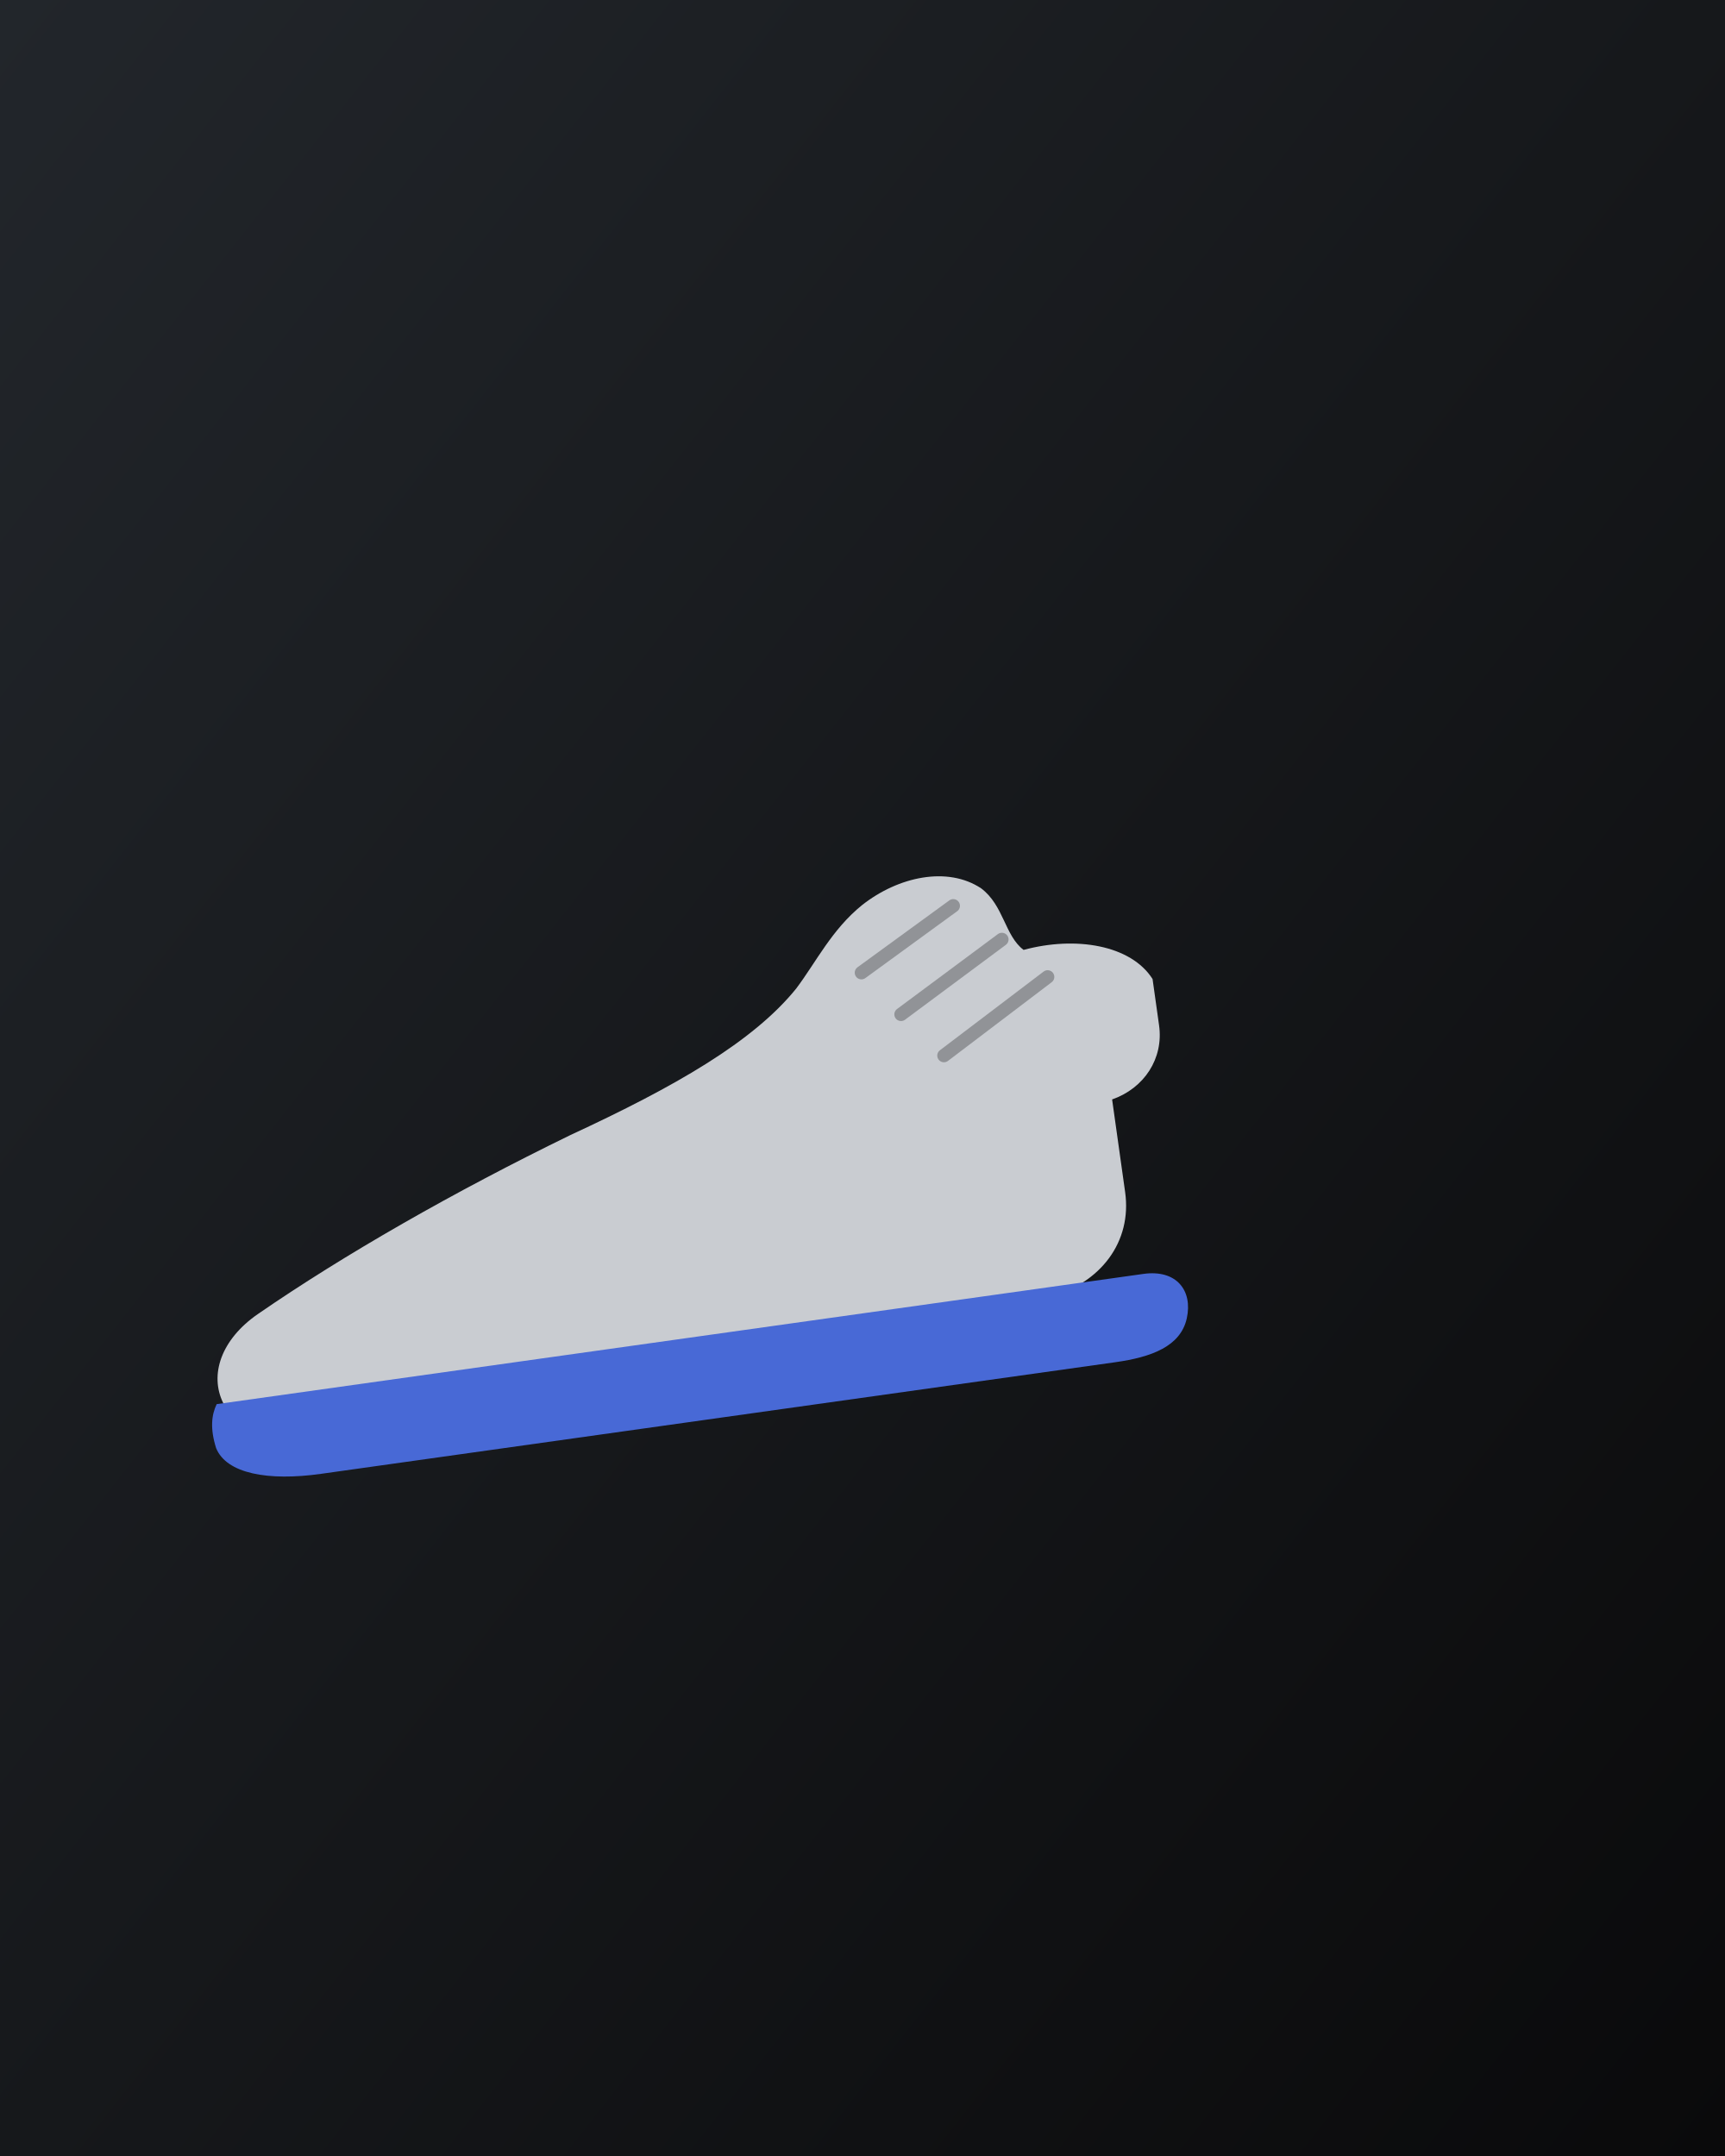
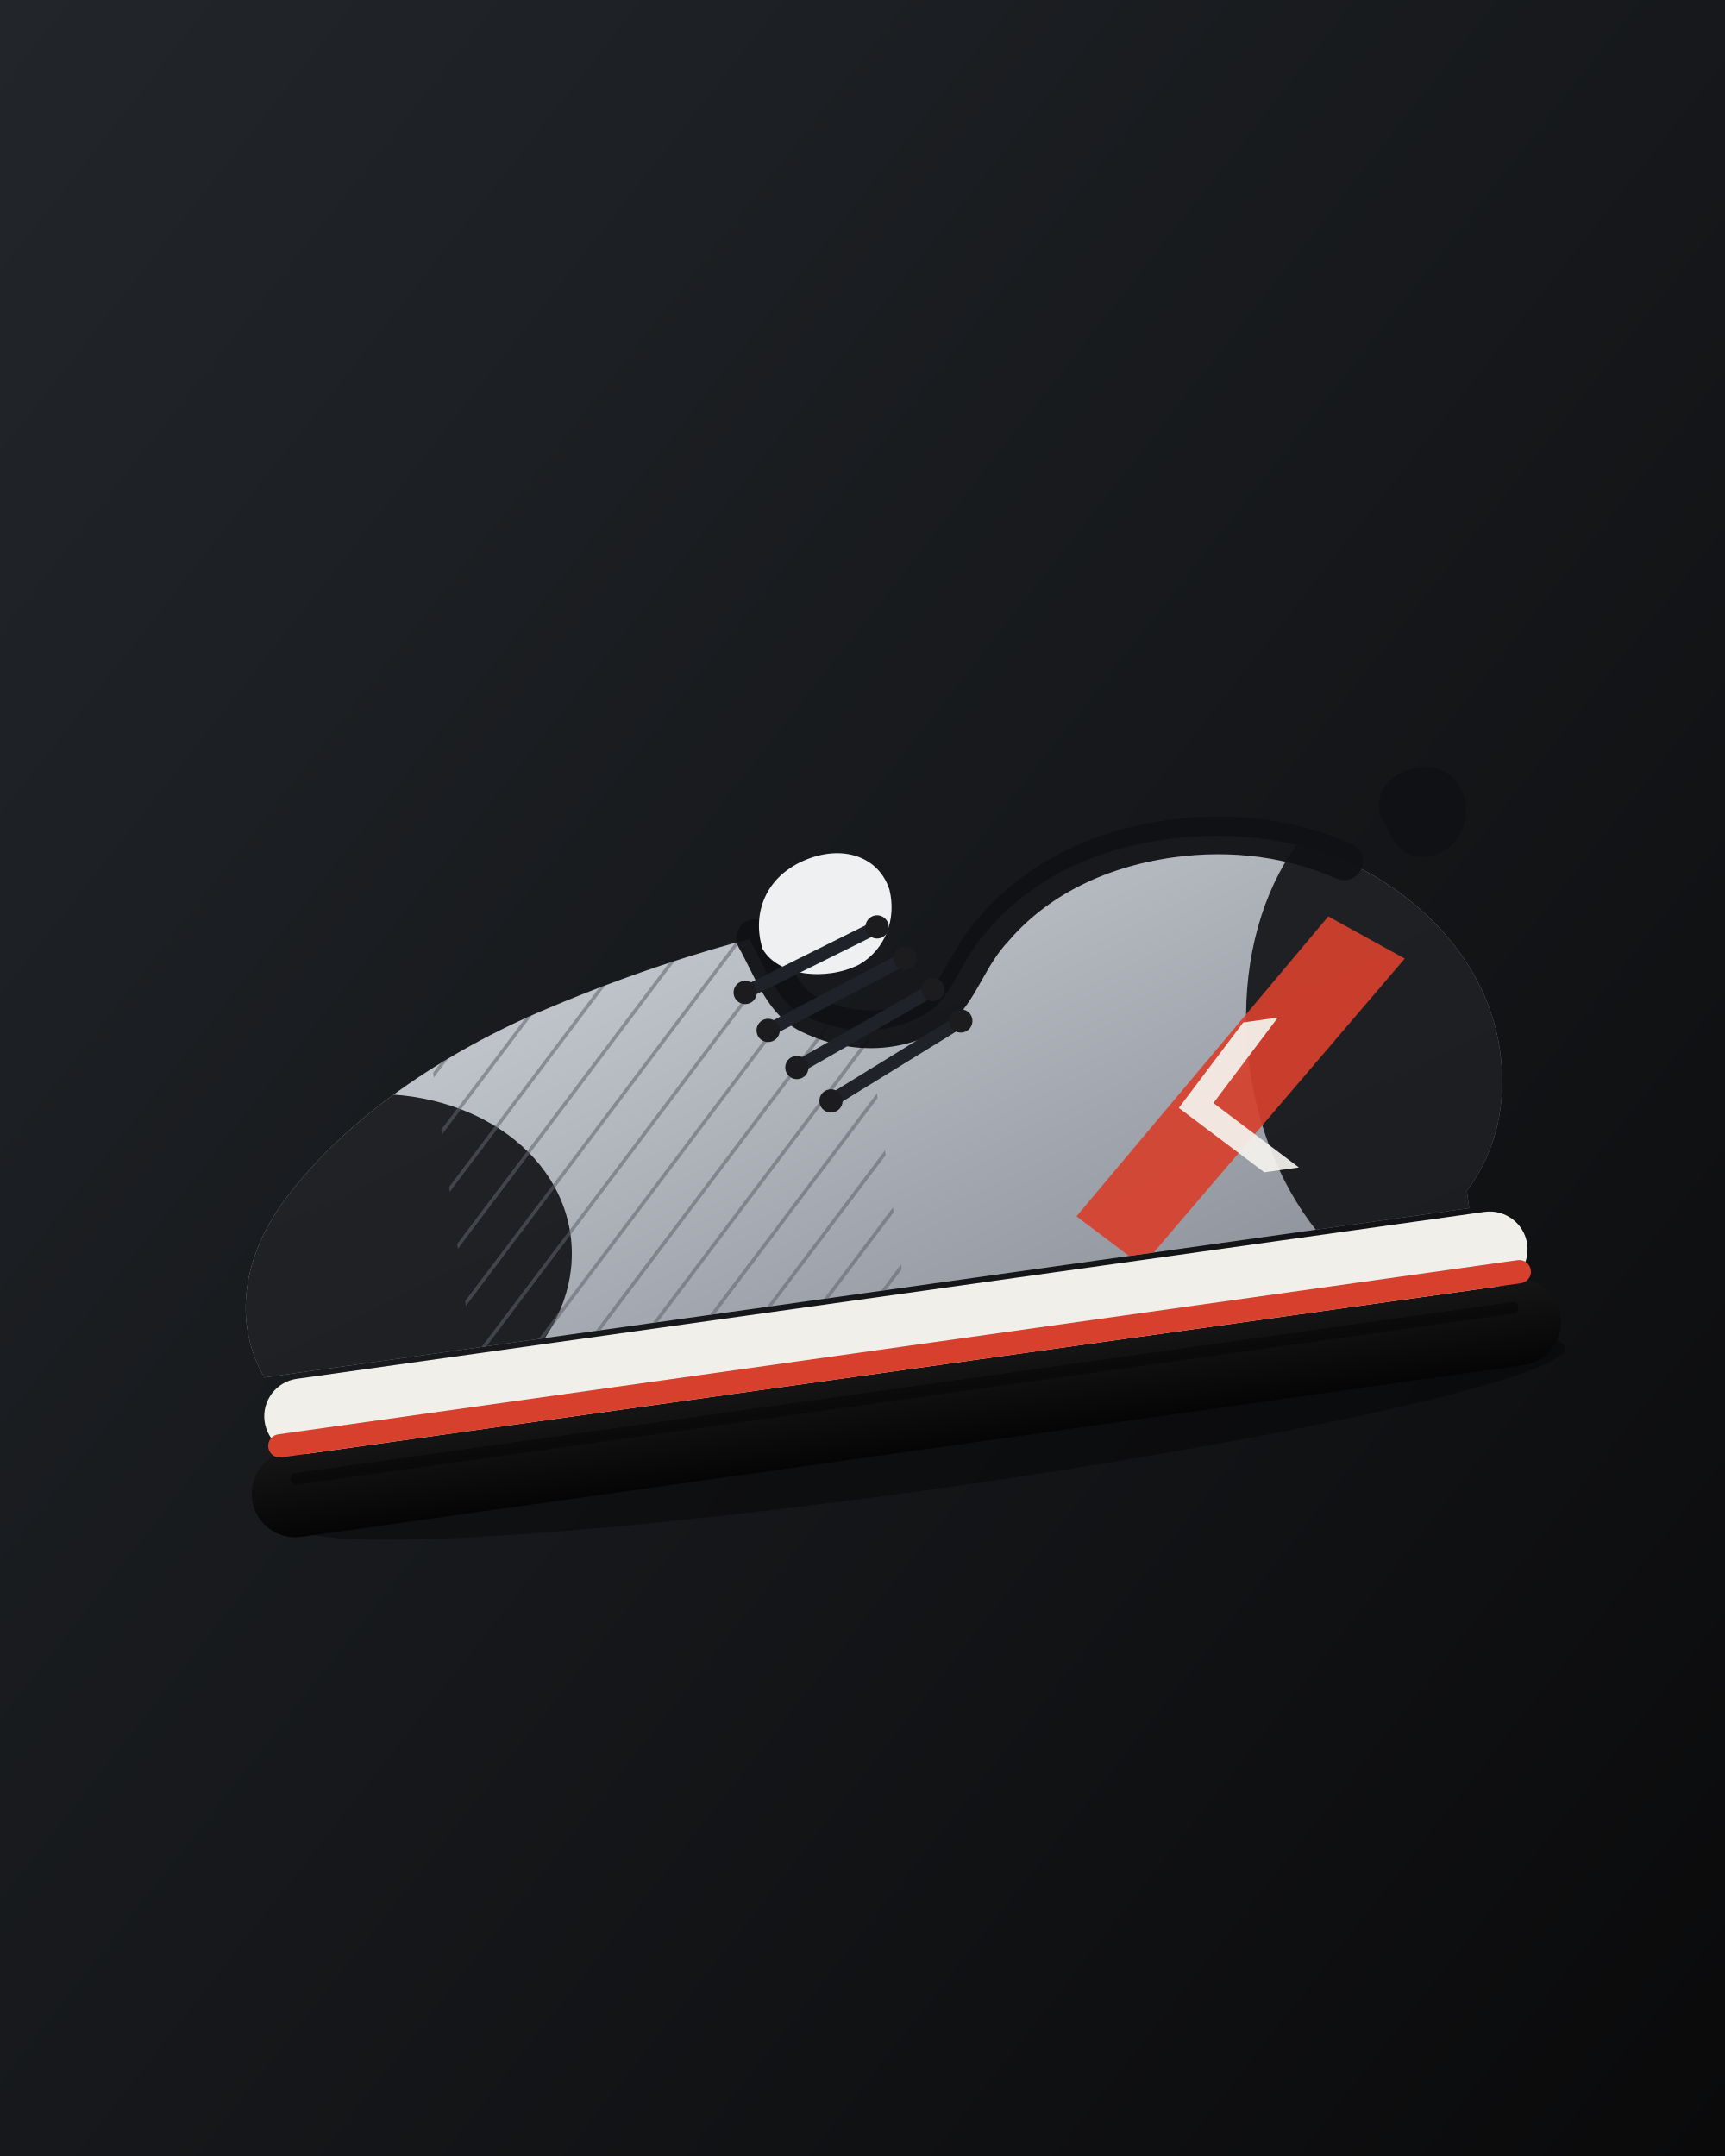
<svg xmlns="http://www.w3.org/2000/svg" viewBox="0 0 800 1000">
  <defs>
-     <linearGradient id="bg" x1="0%" y1="0%" x2="100%" y2="100%">
+     <linearGradient id="pageBg-featureengineeredsvg" x1="0%" y1="0%" x2="100%" y2="100%">
      <stop offset="0%" stop-color="#22262b" />
      <stop offset="100%" stop-color="#0a0a0b" />
    </linearGradient>
  </defs>
-   <rect width="800" height="1000" fill="url(#bg)" />
-   <g transform="translate(60 430) rotate(-8) scale(1.55)" opacity="1">
-     <path d="M8,145 C5,136 10,126 22,120 C50,106 85,92 122,80 C155,70 180,60 195,46 C202,39 208,30 218,24 C230,17 245,16 254,24 C260,30 259,39 264,44 C280,42 296,47 301,58 L301,72 C301,82 294,90 284,92 L284,120 C284,135 273,146 257,148 L40,148 C24,148 11,150 8,145 Z" fill="#c9ccd1" />
-     <path d="M215,44 L245,28" stroke="rgba(0,0,0,0.28)" stroke-width="4" stroke-linecap="round" fill="none" />
-     <path d="M225,58 L258,40" stroke="rgba(0,0,0,0.28)" stroke-width="4" stroke-linecap="round" fill="none" />
-     <path d="M236,72 L270,53" stroke="rgba(0,0,0,0.28)" stroke-width="4" stroke-linecap="round" fill="none" />
-     <path d="M6,145 L286,145 C296,145 300,152 297,160 C294,168 285,170 274,170 L34,170 C18,170 6,166 4,158 C3,152 4,148 6,145 Z" fill="#4869d6" />
+   <rect width="800" height="1000" fill="url(#pageBg-featureengineeredsvg)" />
+   <g transform="translate(70 420) rotate(-8) scale(1.35)">
+     <defs>
+       <clipPath id="upperClip-featureengineeredsvg">
+         <path d="M16,166 C8,146 14,124 32,106 C56,82 92,64 130,54 C160,46 185,42 202,40 C206,50 208,62 216,68 C230,78 248,80 262,72 C270,66 274,56 284,48 C300,34 322,26 348,26 C378,26 405,36 424,54 C442,71 452,92 452,114 C452,132 446,148 434,160 L434,166 L16,166 Z" />
+       </clipPath>
+       <linearGradient id="baseGrad-featureengineeredsvg" x1="0%" y1="0%" x2="100%" y2="100%">
+         <stop offset="0%" stop-color="#cfd3d8" />
+         <stop offset="100%" stop-color="#8b909a" />
+       </linearGradient>
+       <linearGradient id="soleGrad-featureengineeredsvg" x1="0%" y1="0%" x2="0%" y2="100%">
+         <stop offset="0%" stop-color="#161616" />
+         <stop offset="100%" stop-color="#050505" />
+       </linearGradient>
+       <pattern id="meshPat-featureengineeredsvg" width="14" height="14" patternUnits="userSpaceOnUse" patternTransform="rotate(45)">
+         <rect width="14" height="14" fill="none" />
+         <line x1="0" y1="0" x2="0" y2="14" stroke="#5c6069" stroke-width="2.4" />
+       </pattern>
+     </defs>
+     <ellipse cx="240" cy="218" rx="220" ry="18" fill="#000000" opacity="0.35" />
+     <rect x="6" y="192" width="454" height="30" rx="15" fill="url(#soleGrad-featureengineeredsvg)" />
+     <rect x="20" y="200" width="426" height="4" rx="2" fill="#000000" opacity="0.35" />
+     <rect x="14" y="168" width="438" height="26" rx="13" fill="#f1efe9" />
+     <rect x="14" y="186" width="438" height="8" rx="4" fill="#d7402c" />
+     <path d="M16,166 C8,146 14,124 32,106 C56,82 92,64 130,54 C160,46 185,42 202,40 C206,50 208,62 216,68 C230,78 248,80 262,72 C270,66 274,56 284,48 C300,34 322,26 348,26 C378,26 405,36 424,54 C442,71 452,92 452,114 C452,132 446,148 434,160 L434,166 L16,166 Z" fill="url(#baseGrad-featureengineeredsvg)" />
+     <g clip-path="url(#upperClip-featureengineeredsvg)">
+       <ellipse cx="55" cy="132" rx="72" ry="58" fill="#101114" opacity="0.9" />
+       <ellipse cx="432" cy="108" rx="66" ry="92" fill="#101114" opacity="0.9" />
+       <rect x="88" y="36" width="150" height="150" fill="url(#meshPat-featureengineeredsvg)" opacity="0.55" />
+       <polygon points="300,150 400,60 424,78 320,170" fill="#d7402c" opacity="0.92" />
+     </g>
+     <path d="M204,40 C208,50 210,62 218,68 C232,78 250,80 264,72 C272,66 276,56 286,48 C302,34 324,26 350,26 C372,26 392,32 408,42" fill="none" stroke="#101114" stroke-width="13" stroke-linecap="round" opacity="0.95" />
+     <path d="M206,44 C204,32 210,20 224,16 C238,12 250,18 252,30 C253,40 248,50 238,54 C226,58 210,54 206,44 Z" fill="#eef0f2" />
+     <path d="M198,58 L246,42" stroke="#20222a" stroke-width="4.5" stroke-linecap="round" fill="none" />
+     <path d="M204,72 L254,54" stroke="#20222a" stroke-width="4.5" stroke-linecap="round" fill="none" />
+     <path d="M212,86 L262,66" stroke="#20222a" stroke-width="4.5" stroke-linecap="round" fill="none" />
+     <path d="M222,99 L270,78" stroke="#20222a" stroke-width="4.5" stroke-linecap="round" fill="none" />
+     <circle cx="198" cy="58" r="4" fill="#1c1c1e" />
+     <circle cx="204" cy="72" r="4" fill="#1c1c1e" />
+     <circle cx="212" cy="86" r="4" fill="#1c1c1e" />
+     <circle cx="222" cy="99" r="4" fill="#1c1c1e" />
+     <circle cx="246" cy="42" r="4" fill="#1c1c1e" />
+     <circle cx="254" cy="54" r="4" fill="#1c1c1e" />
+     <circle cx="262" cy="66" r="4" fill="#1c1c1e" />
+     <circle cx="270" cy="78" r="4" fill="#1c1c1e" />
+     <path d="M424,32 C420,24 424,16 434,14 C444,12 452,18 452,28 C452,38 444,46 434,44 C428,43 426,38 424,32 Z" fill="#101114" />
+     <polygon points="340,118 366,92 378,92 352,118 378,144 366,144" fill="#f4f3ef" opacity="0.92" />
  </g>
</svg>
